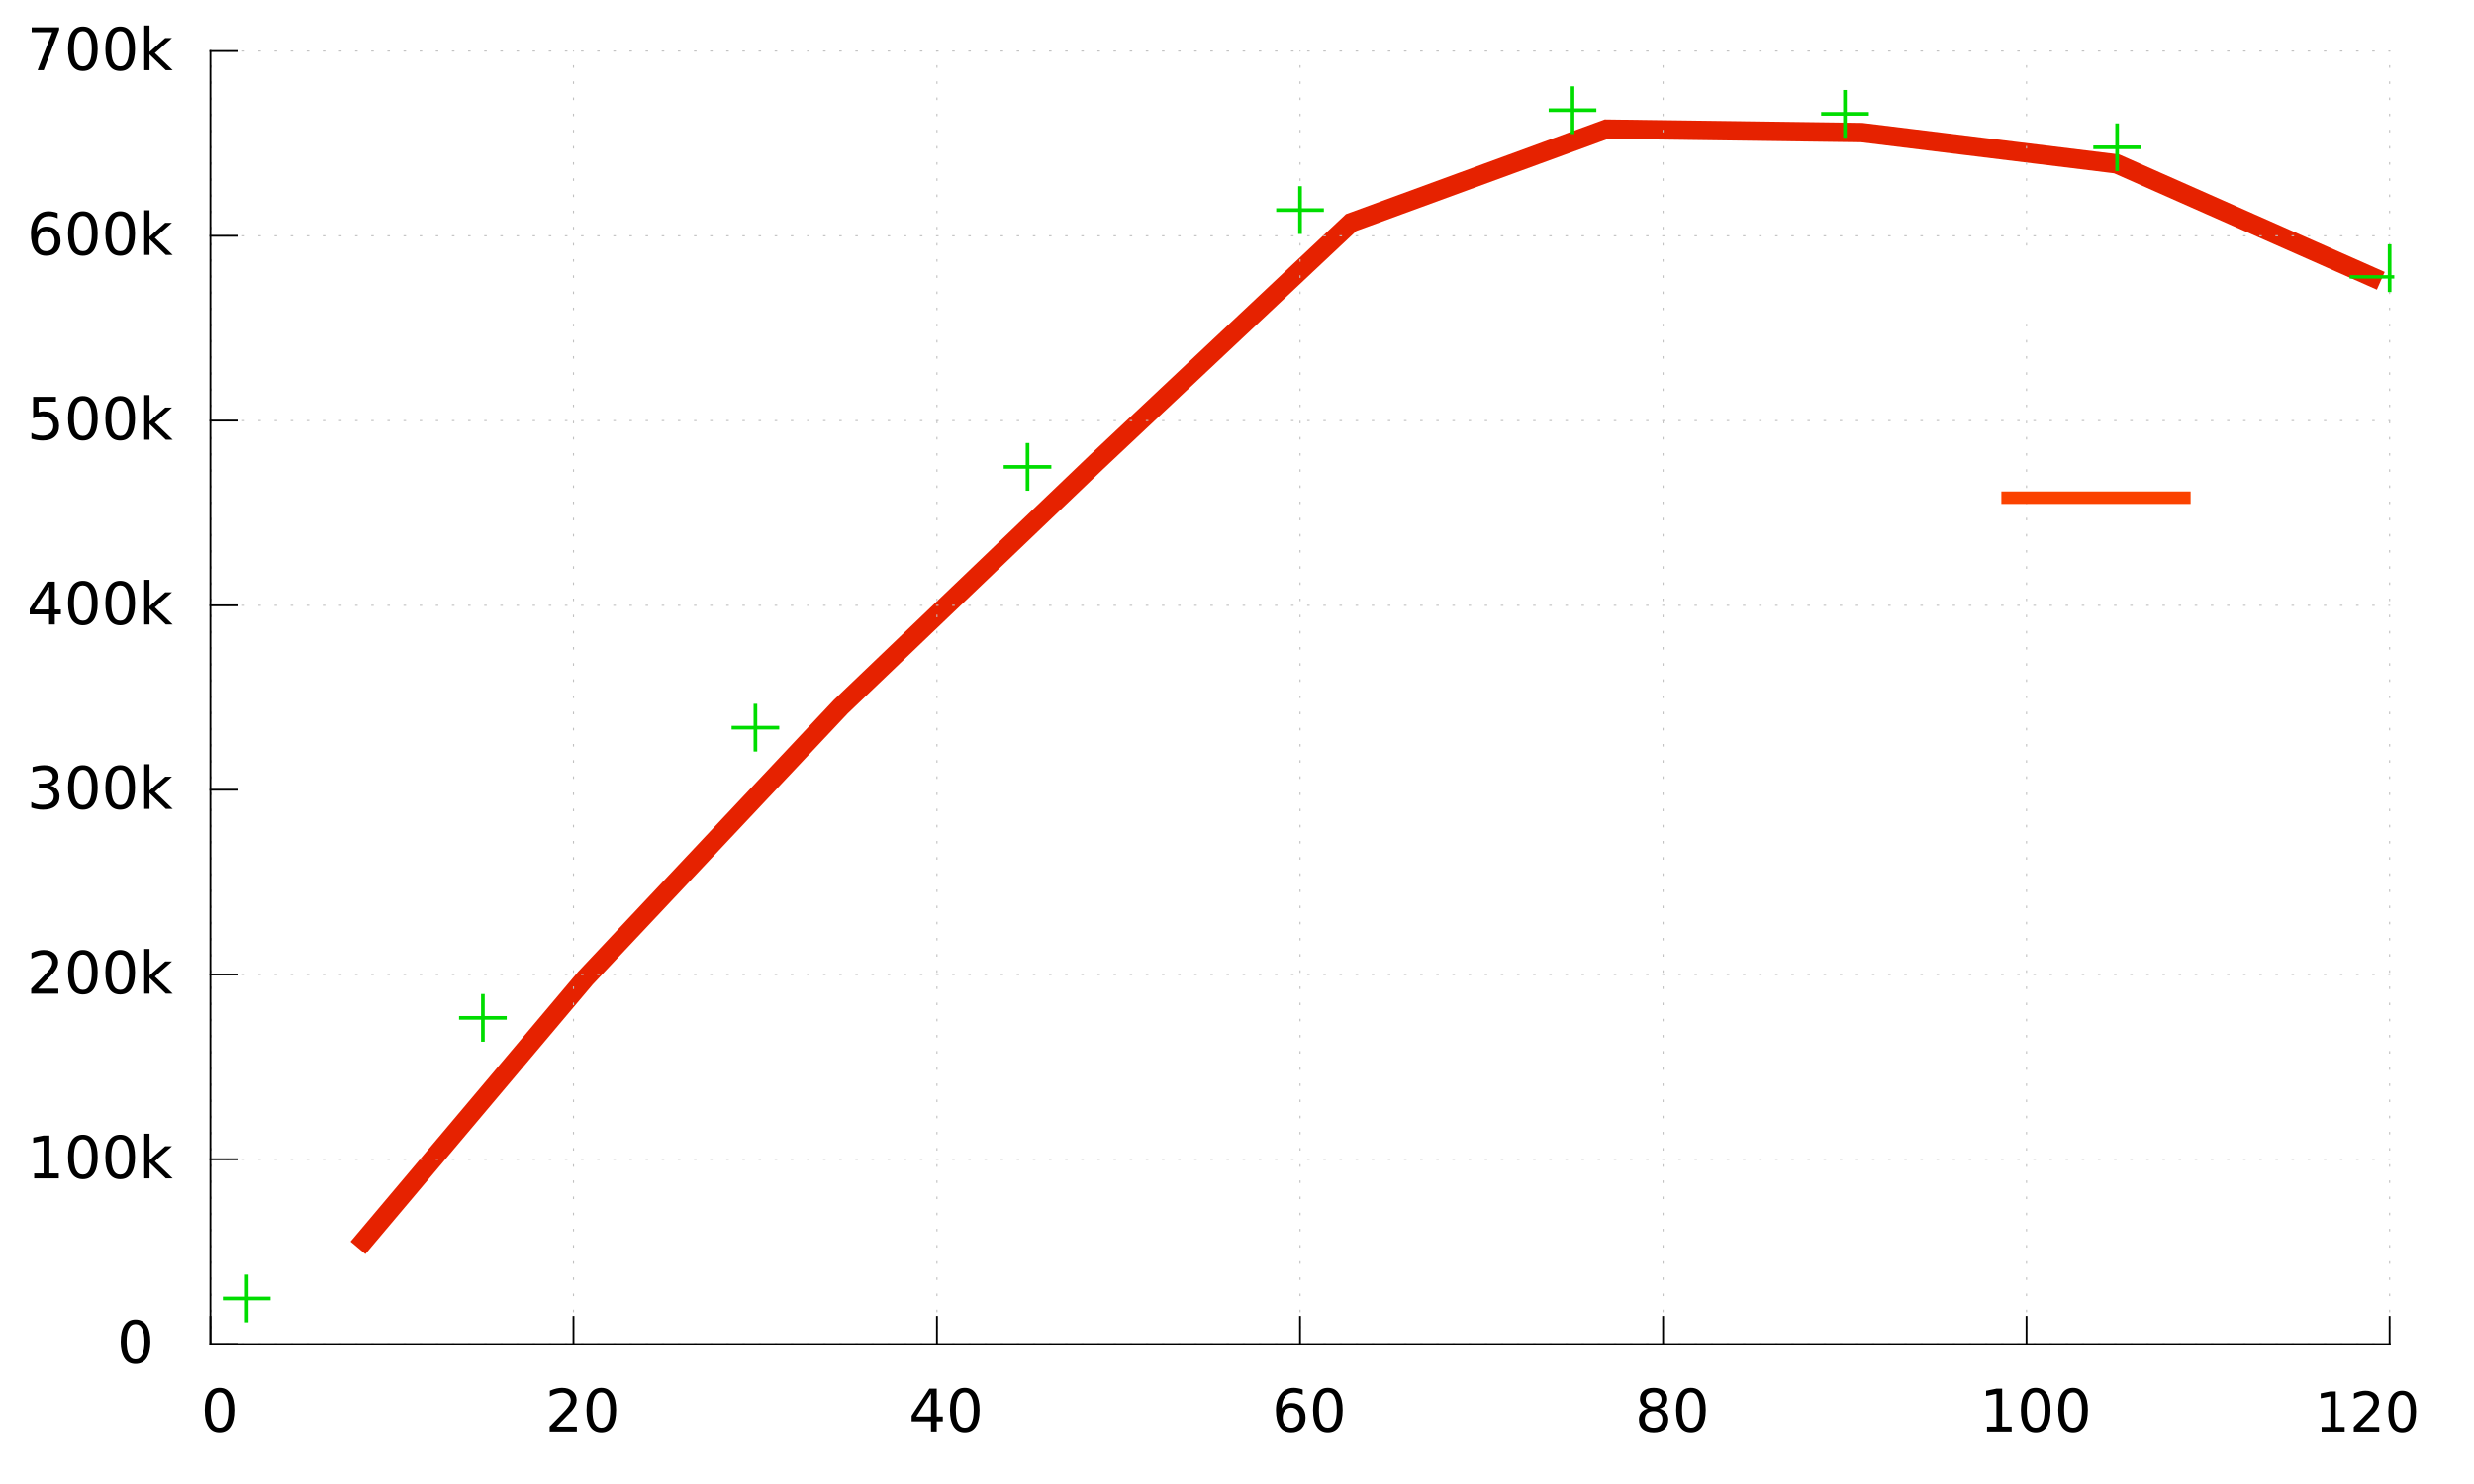
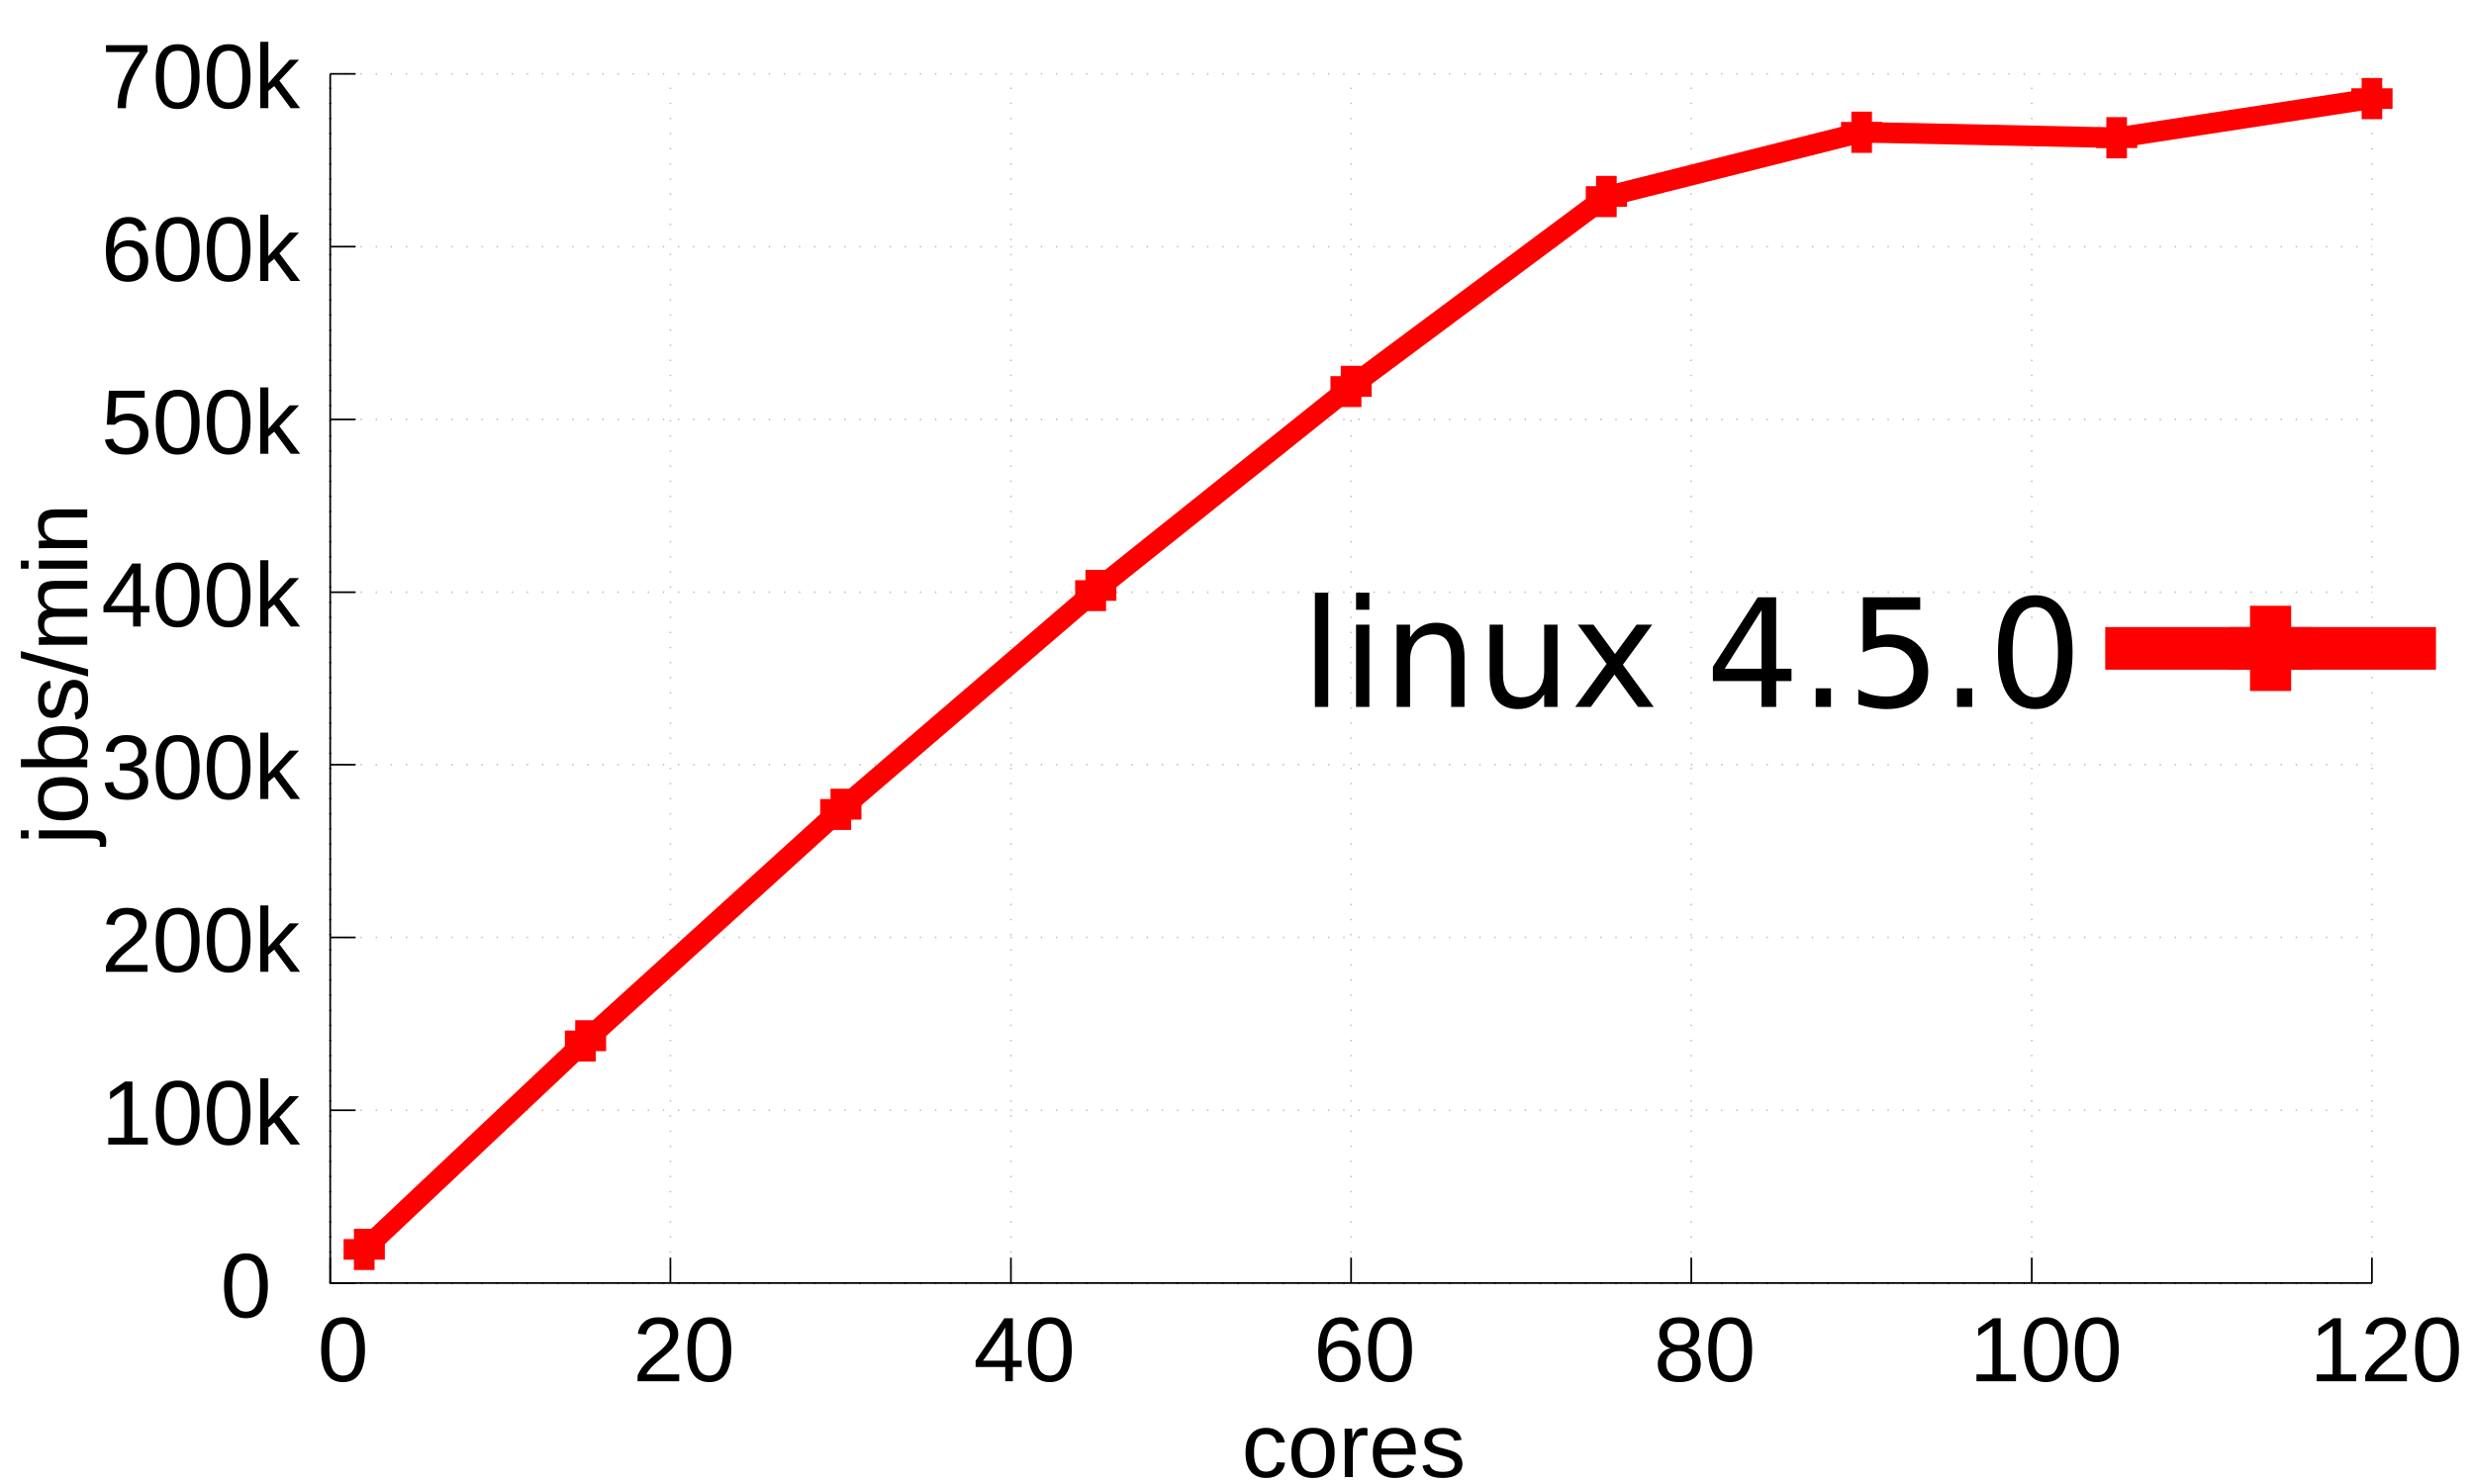
- <svg xmlns="http://www.w3.org/2000/svg" id="svg24617" version="1.1" xml:space="preserve" width="450" height="270" viewBox="0 0 450 270">
-   <defs id="defs24621">
-     <clipPath clipPathUnits="userSpaceOnUse" id="clipPath24633">
-       <path d="m 40,30 3500,0 0,2060 -3500,0 0,-2060 z" id="path24635" />
+ <svg xmlns="http://www.w3.org/2000/svg" viewBox="0 0 450 270" height="270" width="450" xml:space="preserve" version="1.1" id="svg2">
+   <defs id="defs6">
+     <clipPath id="clipPath18" clipPathUnits="userSpaceOnUse">
+       <path id="path20" d="m 30,0 3550,0 0,2100 L 30,2100 30,0 Z" />
    </clipPath>
  </defs>
-   <g id="g24625" transform="matrix(1.25,0,0,-1.25,0,270)">
-     <g id="g24627" transform="scale(0.1,0.1)">
-       <g id="g24629">
-         <g transform="matrix(10,0,0,10,-19.41547,-97.07737)" id="g24783">
-           <text id="text24785" style="font-variant:normal;font-weight:normal;font-size:8px;font-family:'DejaVu Sans';-inkscape-font-specification:DejaVuSans;writing-mode:lr-tb;fill:#000000;fill-opacity:1;fill-rule:nonzero;stroke:none" transform="matrix(1,0,0,-1,338.763,17.3477)">
-             <tspan id="tspan24787" y="0" x="0 5.088 10.176">120</tspan>
-           </text>
-         </g>
-         <path id="path24809" style="fill:none;stroke:#e62200;stroke-width:28.2;stroke-linecap:square;stroke-linejoin:miter;stroke-miterlimit:3.8;stroke-dasharray:none;stroke-opacity:1" d="m 530,354.488 321.988,381.992 371.532,395 257.568,246.48 113.402,108.52 371.53,349.54 371.48,135.97 371.48,-5 371.02,-45.51 371.48,-164.49" />
-         <path id="path24843" style="fill:none;stroke:#00dd00;stroke-width:5;stroke-linecap:square;stroke-linejoin:miter;stroke-miterlimit:3.8;stroke-dasharray:none;stroke-opacity:1" d="m 3421.48,1756.99 60,0" />
-         <g id="g25569" transform="matrix(1.067335,0,0,1.069284,-206.6853,-109.018)">
-           <path d="m 480.512,292.5 2970.968,0" style="fill:none;stroke:#c0c0c0;stroke-width:1.5;stroke-linecap:square;stroke-linejoin:miter;stroke-miterlimit:3.8;stroke-dasharray:2, 20;stroke-dashoffset:0;stroke-opacity:1" id="path24637" />
-           <path d="m 480.512,292.5 36.988,0" style="fill:none;stroke:#000000;stroke-width:2.5;stroke-linecap:square;stroke-linejoin:miter;stroke-miterlimit:3.8;stroke-dasharray:none;stroke-opacity:1" id="path24639" />
-           <g id="g24641" transform="scale(10,10)">
-             <text transform="matrix(1,0,0,-1,35.294,26.6484)" style="font-variant:normal;font-weight:normal;font-size:8px;font-family:'DejaVu Sans';-inkscape-font-specification:DejaVuSans;writing-mode:lr-tb;fill:#000000;fill-opacity:1;fill-rule:nonzero;stroke:none" id="text24643">
-               <tspan x="0 5.088" y="0" id="tspan24645">0 </tspan>
-             </text>
-           </g>
-           <path d="m 480.512,543.98 2970.968,0" style="fill:none;stroke:#c0c0c0;stroke-width:1.5;stroke-linecap:square;stroke-linejoin:miter;stroke-miterlimit:3.8;stroke-dasharray:2, 20;stroke-dashoffset:0;stroke-opacity:1" id="path24647" />
-           <path d="m 480.512,543.98 36.988,0" style="fill:none;stroke:#000000;stroke-width:2.5;stroke-linecap:square;stroke-linejoin:miter;stroke-miterlimit:3.8;stroke-dasharray:none;stroke-opacity:1" id="path24649" />
-           <g id="g24651" transform="scale(10,10)">
-             <text transform="matrix(1,0,0,-1,23.0245,51.8008)" style="font-variant:normal;font-weight:normal;font-size:8px;font-family:'DejaVu Sans';-inkscape-font-specification:DejaVuSans;writing-mode:lr-tb;fill:#000000;fill-opacity:1;fill-rule:nonzero;stroke:none" id="text24653">
-               <tspan x="0 5.088 10.176 15.264" y="0" id="tspan24655">100k</tspan>
-             </text>
-           </g>
-           <path d="m 480.512,795.512 2970.968,0" style="fill:none;stroke:#c0c0c0;stroke-width:1.5;stroke-linecap:square;stroke-linejoin:miter;stroke-miterlimit:3.8;stroke-dasharray:2, 20;stroke-dashoffset:0;stroke-opacity:1" id="path24657" />
-           <path d="m 480.512,795.512 36.988,0" style="fill:none;stroke:#000000;stroke-width:2.5;stroke-linecap:square;stroke-linejoin:miter;stroke-miterlimit:3.8;stroke-dasharray:none;stroke-opacity:1" id="path24659" />
-           <g id="g24661" transform="scale(10,10)">
-             <text transform="matrix(1,0,0,-1,23.0245,76.9492)" style="font-variant:normal;font-weight:normal;font-size:8px;font-family:'DejaVu Sans';-inkscape-font-specification:DejaVuSans;writing-mode:lr-tb;fill:#000000;fill-opacity:1;fill-rule:nonzero;stroke:none" id="text24663">
-               <tspan x="0 5.088 10.176 15.264" y="0" id="tspan24665">200k</tspan>
-             </text>
-           </g>
-           <path d="m 480.512,1046.99 36.988,0" style="fill:none;stroke:#000000;stroke-width:2.5;stroke-linecap:square;stroke-linejoin:miter;stroke-miterlimit:3.8;stroke-dasharray:none;stroke-opacity:1" id="path24669" />
-           <g id="g24671" transform="scale(10,10)">
-             <text transform="matrix(1,0,0,-1,23.0245,102.098)" style="font-variant:normal;font-weight:normal;font-size:8px;font-family:'DejaVu Sans';-inkscape-font-specification:DejaVuSans;writing-mode:lr-tb;fill:#000000;fill-opacity:1;fill-rule:nonzero;stroke:none" id="text24673">
-               <tspan x="0 5.088 10.176 15.264" y="0" id="tspan24675">300k</tspan>
-             </text>
-           </g>
-           <path d="m 480.512,1298.01 2970.968,0" style="fill:none;stroke:#c0c0c0;stroke-width:1.5;stroke-linecap:square;stroke-linejoin:miter;stroke-miterlimit:3.8;stroke-dasharray:2, 20;stroke-dashoffset:0;stroke-opacity:1" id="path24677" />
-           <path d="m 480.512,1298.01 36.988,0" style="fill:none;stroke:#000000;stroke-width:2.5;stroke-linecap:square;stroke-linejoin:miter;stroke-miterlimit:3.8;stroke-dasharray:none;stroke-opacity:1" id="path24679" />
-           <g id="g24681" transform="scale(10,10)">
-             <text transform="matrix(1,0,0,-1,23.0245,127.199)" style="font-variant:normal;font-weight:normal;font-size:8px;font-family:'DejaVu Sans';-inkscape-font-specification:DejaVuSans;writing-mode:lr-tb;fill:#000000;fill-opacity:1;fill-rule:nonzero;stroke:none" id="text24683">
-               <tspan x="0 5.088 10.176 15.264" y="0" id="tspan24685">400k</tspan>
-             </text>
-           </g>
-           <path d="m 480.512,1549.49 2970.968,0" style="fill:none;stroke:#c0c0c0;stroke-width:1.5;stroke-linecap:square;stroke-linejoin:miter;stroke-miterlimit:3.8;stroke-dasharray:2, 20;stroke-dashoffset:0;stroke-opacity:1" id="path24687" />
-           <path d="m 480.512,1549.49 36.988,0" style="fill:none;stroke:#000000;stroke-width:2.5;stroke-linecap:square;stroke-linejoin:miter;stroke-miterlimit:3.8;stroke-dasharray:none;stroke-opacity:1" id="path24689" />
-           <g id="g24691" transform="scale(10,10)">
-             <text transform="matrix(1,0,0,-1,23.0245,152.348)" style="font-variant:normal;font-weight:normal;font-size:8px;font-family:'DejaVu Sans';-inkscape-font-specification:DejaVuSans;writing-mode:lr-tb;fill:#000000;fill-opacity:1;fill-rule:nonzero;stroke:none" id="text24693">
-               <tspan x="0 5.088 10.176 15.264" y="0" id="tspan24695">500k</tspan>
-             </text>
-           </g>
-           <path d="m 480.512,1801.02 2970.968,0" style="fill:none;stroke:#c0c0c0;stroke-width:1.5;stroke-linecap:square;stroke-linejoin:miter;stroke-miterlimit:3.8;stroke-dasharray:2, 20;stroke-dashoffset:0;stroke-opacity:1" id="path24697" />
-           <path d="m 480.512,1801.02 36.988,0" style="fill:none;stroke:#000000;stroke-width:2.5;stroke-linecap:square;stroke-linejoin:miter;stroke-miterlimit:3.8;stroke-dasharray:none;stroke-opacity:1" id="path24699" />
-           <g id="g24701" transform="scale(10,10)">
-             <text transform="matrix(1,0,0,-1,23.0245,177.5)" style="font-variant:normal;font-weight:normal;font-size:8px;font-family:'DejaVu Sans';-inkscape-font-specification:DejaVuSans;writing-mode:lr-tb;fill:#000000;fill-opacity:1;fill-rule:nonzero;stroke:none" id="text24703">
-               <tspan x="0 5.088 10.176 15.264" y="0" id="tspan24705">600k</tspan>
-             </text>
-           </g>
-           <path d="m 480.512,2052.5 2970.968,0" style="fill:none;stroke:#c0c0c0;stroke-width:1.5;stroke-linecap:square;stroke-linejoin:miter;stroke-miterlimit:3.8;stroke-dasharray:2, 20;stroke-dashoffset:0;stroke-opacity:1" id="path24707" />
-           <path d="m 480.512,2052.5 36.988,0" style="fill:none;stroke:#000000;stroke-width:2.5;stroke-linecap:square;stroke-linejoin:miter;stroke-miterlimit:3.8;stroke-dasharray:none;stroke-opacity:1" id="path24709" />
-           <g id="g24711" transform="scale(10,10)">
-             <text transform="matrix(1,0,0,-1,23.0245,202.648)" style="font-variant:normal;font-weight:normal;font-size:8px;font-family:'DejaVu Sans';-inkscape-font-specification:DejaVuSans;writing-mode:lr-tb;fill:#000000;fill-opacity:1;fill-rule:nonzero;stroke:none" id="text24713">
-               <tspan x="0 5.088 10.176 15.264" y="0" id="tspan24715">700k</tspan>
-             </text>
-           </g>
-           <path d="m 480.512,292.5 0,1760" style="fill:none;stroke:#c0c0c0;stroke-width:1.5;stroke-linecap:square;stroke-linejoin:miter;stroke-miterlimit:3.8;stroke-dasharray:2, 20;stroke-dashoffset:0;stroke-opacity:1" id="path24717" />
-           <path d="m 480.512,292.5 0,36.988" style="fill:none;stroke:#000000;stroke-width:2.5;stroke-linecap:square;stroke-linejoin:miter;stroke-miterlimit:3.8;stroke-dasharray:none;stroke-opacity:1" id="path24719" />
-           <g id="g24721" transform="scale(10,10)">
-             <text transform="matrix(1,0,0,-1,46.751,17.3477)" style="font-variant:normal;font-weight:normal;font-size:8px;font-family:'DejaVu Sans';-inkscape-font-specification:DejaVuSans;writing-mode:lr-tb;fill:#000000;fill-opacity:1;fill-rule:nonzero;stroke:none" id="text24723">
-               <tspan x="0" y="0" id="tspan24725">0</tspan>
-             </text>
-           </g>
-           <path d="m 975.512,292.5 0,1760" style="fill:none;stroke:#c0c0c0;stroke-width:1.5;stroke-linecap:square;stroke-linejoin:miter;stroke-miterlimit:3.8;stroke-dasharray:2, 20;stroke-dashoffset:0;stroke-opacity:1" id="path24727" />
-           <path d="m 975.512,292.5 0,36.988" style="fill:none;stroke:#000000;stroke-width:2.5;stroke-linecap:square;stroke-linejoin:miter;stroke-miterlimit:3.8;stroke-dasharray:none;stroke-opacity:1" id="path24729" />
-           <g id="g24731" transform="scale(10,10)">
-             <text transform="matrix(1,0,0,-1,93.7081,17.3477)" style="font-variant:normal;font-weight:normal;font-size:8px;font-family:'DejaVu Sans';-inkscape-font-specification:DejaVuSans;writing-mode:lr-tb;fill:#000000;fill-opacity:1;fill-rule:nonzero;stroke:none" id="text24733">
-               <tspan x="0 5.088" y="0" id="tspan24735">20</tspan>
-             </text>
-           </g>
-           <path d="m 1471.02,292.5 0,1760" style="fill:none;stroke:#c0c0c0;stroke-width:1.5;stroke-linecap:square;stroke-linejoin:miter;stroke-miterlimit:3.8;stroke-dasharray:2, 20;stroke-dashoffset:0;stroke-opacity:1" id="path24737" />
-           <path d="m 1471.02,292.5 0,36.988" style="fill:none;stroke:#000000;stroke-width:2.5;stroke-linecap:square;stroke-linejoin:miter;stroke-miterlimit:3.8;stroke-dasharray:none;stroke-opacity:1" id="path24739" />
-           <g id="g24741" transform="scale(10,10)">
-             <text transform="matrix(1,0,0,-1,143.259,17.3477)" style="font-variant:normal;font-weight:normal;font-size:8px;font-family:'DejaVu Sans';-inkscape-font-specification:DejaVuSans;writing-mode:lr-tb;fill:#000000;fill-opacity:1;fill-rule:nonzero;stroke:none" id="text24743">
-               <tspan x="0 5.088" y="0" id="tspan24745">40</tspan>
-             </text>
-           </g>
-           <path d="m 1966.02,292.5 0,1760" style="fill:none;stroke:#c0c0c0;stroke-width:1.5;stroke-linecap:square;stroke-linejoin:miter;stroke-miterlimit:3.8;stroke-dasharray:2, 20;stroke-dashoffset:0;stroke-opacity:1" id="path24747" />
-           <path d="m 1966.02,292.5 0,36.988" style="fill:none;stroke:#000000;stroke-width:2.5;stroke-linecap:square;stroke-linejoin:miter;stroke-miterlimit:3.8;stroke-dasharray:none;stroke-opacity:1" id="path24749" />
-           <g id="g24751" transform="scale(10,10)">
-             <text transform="matrix(1,0,0,-1,192.759,17.3477)" style="font-variant:normal;font-weight:normal;font-size:8px;font-family:'DejaVu Sans';-inkscape-font-specification:DejaVuSans;writing-mode:lr-tb;fill:#000000;fill-opacity:1;fill-rule:nonzero;stroke:none" id="text24753">
-               <tspan x="0 5.088" y="0" id="tspan24755">60</tspan>
-             </text>
-           </g>
-           <path d="m 2461.02,292.5 0,1760" style="fill:none;stroke:#c0c0c0;stroke-width:1.5;stroke-linecap:square;stroke-linejoin:miter;stroke-miterlimit:3.8;stroke-dasharray:2, 20;stroke-dashoffset:0;stroke-opacity:1" id="path24757" />
-           <path d="m 2461.02,292.5 0,36.988" style="fill:none;stroke:#000000;stroke-width:2.5;stroke-linecap:square;stroke-linejoin:miter;stroke-miterlimit:3.8;stroke-dasharray:none;stroke-opacity:1" id="path24759" />
-           <g id="g24761" transform="scale(10,10)">
-             <text transform="matrix(1,0,0,-1,242.259,17.3477)" style="font-variant:normal;font-weight:normal;font-size:8px;font-family:'DejaVu Sans';-inkscape-font-specification:DejaVuSans;writing-mode:lr-tb;fill:#000000;fill-opacity:1;fill-rule:nonzero;stroke:none" id="text24763">
-               <tspan x="0 5.088" y="0" id="tspan24765">80</tspan>
-             </text>
-           </g>
-           <path d="m 2956.48,292.5 0,1403.01" style="fill:none;stroke:#c0c0c0;stroke-width:1.5;stroke-linecap:square;stroke-linejoin:miter;stroke-miterlimit:3.8;stroke-dasharray:2, 20;stroke-dashoffset:0;stroke-opacity:1" id="path24767" />
-           <path d="m 2956.48,1788.52 0,263.98" style="fill:none;stroke:#c0c0c0;stroke-width:1.5;stroke-linecap:square;stroke-linejoin:miter;stroke-miterlimit:3.8;stroke-dasharray:2, 20;stroke-dashoffset:0;stroke-opacity:1" id="path24769" />
-           <path d="m 2956.48,292.5 0,36.988" style="fill:none;stroke:#000000;stroke-width:2.5;stroke-linecap:square;stroke-linejoin:miter;stroke-miterlimit:3.8;stroke-dasharray:none;stroke-opacity:1" id="path24771" />
-           <g id="g24773" transform="scale(10,10)">
-             <text transform="matrix(1,0,0,-1,289.263,17.3477)" style="font-variant:normal;font-weight:normal;font-size:8px;font-family:'DejaVu Sans';-inkscape-font-specification:DejaVuSans;writing-mode:lr-tb;fill:#000000;fill-opacity:1;fill-rule:nonzero;stroke:none" id="text24775">
-               <tspan x="0 5.088 10.176" y="0" id="tspan24777">100</tspan>
-             </text>
-           </g>
-           <path d="m 3451.48,292.5 0,1760" style="fill:none;stroke:#c0c0c0;stroke-width:1.5;stroke-linecap:square;stroke-linejoin:miter;stroke-miterlimit:3.8;stroke-dasharray:2, 20;stroke-dashoffset:0;stroke-opacity:1" id="path24779" />
-           <path d="m 3451.48,292.5 0,36.988" style="fill:none;stroke:#000000;stroke-width:2.5;stroke-linecap:square;stroke-linejoin:miter;stroke-miterlimit:3.8;stroke-dasharray:none;stroke-opacity:1" id="path24781" />
-           <path d="m 480.512,292.5 2970.968,0" style="fill:none;stroke:#000000;stroke-width:1.5;stroke-linecap:square;stroke-linejoin:miter;stroke-miterlimit:3.8;stroke-dasharray:2, 20;stroke-dashoffset:0;stroke-opacity:1" id="path24789" />
-           <path d="m 480.512,292.5 0,1760" style="fill:none;stroke:#000000;stroke-width:1.5;stroke-linecap:square;stroke-linejoin:miter;stroke-miterlimit:3.8;stroke-dasharray:2, 20;stroke-dashoffset:0;stroke-opacity:1" id="path24791" />
-           <path d="m 480.512,2052.5 0,-1760 2970.968,0" style="fill:none;stroke:#000000;stroke-width:2.5;stroke-linecap:square;stroke-linejoin:miter;stroke-miterlimit:3.8;stroke-dasharray:none;stroke-opacity:1" id="path24793" />
-           <path d="m 2930.676,1444.532 241.02,0" style="fill:#e62200;fill-opacity:1;stroke:#fb4200;stroke-width:17;stroke-linecap:square;stroke-linejoin:miter;stroke-miterlimit:3.8;stroke-dasharray:none;stroke-opacity:1" id="path24807" />
-           <path d="m 500,354.488 60,0" style="fill:none;stroke:#00dd00;stroke-width:5;stroke-linecap:square;stroke-linejoin:miter;stroke-miterlimit:3.8;stroke-dasharray:none;stroke-opacity:1" id="path24811" />
-           <path d="m 530,384.488 0,-60" style="fill:none;stroke:#00dd00;stroke-width:5;stroke-linecap:square;stroke-linejoin:miter;stroke-miterlimit:3.8;stroke-dasharray:none;stroke-opacity:1" id="path24813" />
-           <path d="m 821.988,736.48 60,0" style="fill:none;stroke:#00dd00;stroke-width:5;stroke-linecap:square;stroke-linejoin:miter;stroke-miterlimit:3.8;stroke-dasharray:none;stroke-opacity:1" id="path24815" />
-           <path d="m 851.988,766.48 0,-60" style="fill:none;stroke:#00dd00;stroke-width:5;stroke-linecap:square;stroke-linejoin:miter;stroke-miterlimit:3.8;stroke-dasharray:none;stroke-opacity:1" id="path24817" />
-           <path d="m 1193.52,1131.48 60,0" style="fill:none;stroke:#00dd00;stroke-width:5;stroke-linecap:square;stroke-linejoin:miter;stroke-miterlimit:3.8;stroke-dasharray:none;stroke-opacity:1" id="path24819" />
-           <path d="m 1223.52,1161.48 0,-60" style="fill:none;stroke:#00dd00;stroke-width:5;stroke-linecap:square;stroke-linejoin:miter;stroke-miterlimit:3.8;stroke-dasharray:none;stroke-opacity:1" id="path24821" />
-           <path d="m 1564.49,1486.48 60,0" style="fill:none;stroke:#00dd00;stroke-width:5;stroke-linecap:square;stroke-linejoin:miter;stroke-miterlimit:3.8;stroke-dasharray:none;stroke-opacity:1" id="path24823" />
-           <path d="m 1594.49,1516.48 0,-60" style="fill:none;stroke:#00dd00;stroke-width:5;stroke-linecap:square;stroke-linejoin:miter;stroke-miterlimit:3.8;stroke-dasharray:none;stroke-opacity:1" id="path24825" />
-           <path d="m 1936.02,1836.02 60,0" style="fill:none;stroke:#00dd00;stroke-width:5;stroke-linecap:square;stroke-linejoin:miter;stroke-miterlimit:3.8;stroke-dasharray:none;stroke-opacity:1" id="path24827" />
-           <path d="m 1966.02,1866.02 0,-60" style="fill:none;stroke:#00dd00;stroke-width:5;stroke-linecap:square;stroke-linejoin:miter;stroke-miterlimit:3.8;stroke-dasharray:none;stroke-opacity:1" id="path24829" />
-           <path d="m 2307.5,1971.99 60,0" style="fill:none;stroke:#00dd00;stroke-width:5;stroke-linecap:square;stroke-linejoin:miter;stroke-miterlimit:3.8;stroke-dasharray:none;stroke-opacity:1" id="path24831" />
-           <path d="m 2337.5,2001.99 0,-60" style="fill:none;stroke:#00dd00;stroke-width:5;stroke-linecap:square;stroke-linejoin:miter;stroke-miterlimit:3.8;stroke-dasharray:none;stroke-opacity:1" id="path24833" />
-           <path d="m 2678.98,1966.99 60,0" style="fill:none;stroke:#00dd00;stroke-width:5;stroke-linecap:square;stroke-linejoin:miter;stroke-miterlimit:3.8;stroke-dasharray:none;stroke-opacity:1" id="path24835" />
-           <path d="m 2708.98,1996.99 0,-60" style="fill:none;stroke:#00dd00;stroke-width:5;stroke-linecap:square;stroke-linejoin:miter;stroke-miterlimit:3.8;stroke-dasharray:none;stroke-opacity:1" id="path24837" />
-           <path d="m 3050,1921.48 60,0" style="fill:none;stroke:#00dd00;stroke-width:5;stroke-linecap:square;stroke-linejoin:miter;stroke-miterlimit:3.8;stroke-dasharray:none;stroke-opacity:1" id="path24839" />
-           <path d="m 3080,1951.48 0,-60" style="fill:none;stroke:#00dd00;stroke-width:5;stroke-linecap:square;stroke-linejoin:miter;stroke-miterlimit:3.8;stroke-dasharray:none;stroke-opacity:1" id="path24841" />
-           <path d="m 3451.48,1786.99 0,-60" style="fill:none;stroke:#00dd00;stroke-width:5;stroke-linecap:square;stroke-linejoin:miter;stroke-miterlimit:3.8;stroke-dasharray:none;stroke-opacity:1" id="path24845" />
-         </g>
-       </g>
+   <g transform="matrix(1.25,0,0,-1.25,0,270)" id="g10">
+     <path d="m 48.051,29.25 297.097,0" style="fill:none;stroke:#c0c0c0;stroke-width:0.25;stroke-linecap:butt;stroke-linejoin:miter;stroke-miterlimit:3.8;stroke-dasharray:0.2, 2;stroke-dashoffset:0;stroke-opacity:1" id="path22" />
+     <path d="m 48.051,29.25 3.699,0" style="fill:none;stroke:#000000;stroke-width:0.25;stroke-linecap:butt;stroke-linejoin:miter;stroke-miterlimit:3.8;stroke-dasharray:none;stroke-opacity:1" id="path24" />
+     <g id="g26">
+       <text transform="matrix(1,0,0,-1,32.08588,24.2543)" style="font-variant:normal;font-weight:normal;font-size:13.333px;font-family:'Liberation Sans';-inkscape-font-specification:LiberationSans;writing-mode:lr-tb;fill:#000000;fill-opacity:1;fill-rule:nonzero;stroke:none" id="text28">
+         <tspan x="0 7.226" y="0" id="tspan30">0 </tspan>
+       </text>
+     </g>
+     <path d="m 48.051,54.398 297.097,0" style="fill:none;stroke:#c0c0c0;stroke-width:0.25;stroke-linecap:butt;stroke-linejoin:miter;stroke-miterlimit:3.8;stroke-dasharray:0.2, 2;stroke-dashoffset:0;stroke-opacity:1" id="path32" />
+     <path d="m 48.051,54.398 3.699,0" style="fill:none;stroke:#000000;stroke-width:0.25;stroke-linecap:butt;stroke-linejoin:miter;stroke-miterlimit:3.8;stroke-dasharray:none;stroke-opacity:1" id="path34" />
+     <g id="g36">
+       <text transform="matrix(1,0,0,-1,14.73818,49.4066)" style="font-variant:normal;font-weight:normal;font-size:13.333px;font-family:'Liberation Sans';-inkscape-font-specification:LiberationSans;writing-mode:lr-tb;fill:#000000;fill-opacity:1;fill-rule:nonzero;stroke:none" id="text38">
+         <tspan x="0 7.226 14.453 21.679" y="0" id="tspan40">100k</tspan>
+       </text>
+     </g>
+     <path d="m 48.051,79.551 297.097,0" style="fill:none;stroke:#c0c0c0;stroke-width:0.25;stroke-linecap:butt;stroke-linejoin:miter;stroke-miterlimit:3.8;stroke-dasharray:0.2, 2;stroke-dashoffset:0;stroke-opacity:1" id="path42" />
+     <path d="m 48.051,79.551 3.699,0" style="fill:none;stroke:#000000;stroke-width:0.25;stroke-linecap:butt;stroke-linejoin:miter;stroke-miterlimit:3.8;stroke-dasharray:none;stroke-opacity:1" id="path44" />
+     <g id="g46">
+       <text transform="matrix(1,0,0,-1,14.73818,74.5551)" style="font-variant:normal;font-weight:normal;font-size:13.333px;font-family:'Liberation Sans';-inkscape-font-specification:LiberationSans;writing-mode:lr-tb;fill:#000000;fill-opacity:1;fill-rule:nonzero;stroke:none" id="text48">
+         <tspan x="0 7.226 14.453 21.679" y="0" id="tspan50">200k</tspan>
+       </text>
+     </g>
+     <path d="m 48.051,104.699 297.097,0" style="fill:none;stroke:#c0c0c0;stroke-width:0.25;stroke-linecap:butt;stroke-linejoin:miter;stroke-miterlimit:3.8;stroke-dasharray:0.2, 2;stroke-dashoffset:0;stroke-opacity:1" id="path52" />
+     <path d="m 48.051,104.699 3.699,0" style="fill:none;stroke:#000000;stroke-width:0.25;stroke-linecap:butt;stroke-linejoin:miter;stroke-miterlimit:3.8;stroke-dasharray:none;stroke-opacity:1" id="path54" />
+     <g id="g56">
+       <text transform="matrix(1,0,0,-1,14.73818,99.7035)" style="font-variant:normal;font-weight:normal;font-size:13.333px;font-family:'Liberation Sans';-inkscape-font-specification:LiberationSans;writing-mode:lr-tb;fill:#000000;fill-opacity:1;fill-rule:nonzero;stroke:none" id="text58">
+         <tspan x="0 7.226 14.453 21.679" y="0" id="tspan60">300k</tspan>
+       </text>
+     </g>
+     <path d="m 48.051,129.801 297.097,0" style="fill:none;stroke:#c0c0c0;stroke-width:0.25;stroke-linecap:butt;stroke-linejoin:miter;stroke-miterlimit:3.8;stroke-dasharray:0.2, 2;stroke-dashoffset:0;stroke-opacity:1" id="path62" />
+     <path d="m 48.051,129.801 3.699,0" style="fill:none;stroke:#000000;stroke-width:0.25;stroke-linecap:butt;stroke-linejoin:miter;stroke-miterlimit:3.8;stroke-dasharray:none;stroke-opacity:1" id="path64" />
+     <g id="g66">
+       <text transform="matrix(1,0,0,-1,14.73818,124.805)" style="font-variant:normal;font-weight:normal;font-size:13.333px;font-family:'Liberation Sans';-inkscape-font-specification:LiberationSans;writing-mode:lr-tb;fill:#000000;fill-opacity:1;fill-rule:nonzero;stroke:none" id="text68">
+         <tspan x="0 7.226 14.453 21.679" y="0" id="tspan70">400k</tspan>
+       </text>
+     </g>
+     <path d="m 48.051,154.949 297.097,0" style="fill:none;stroke:#c0c0c0;stroke-width:0.25;stroke-linecap:butt;stroke-linejoin:miter;stroke-miterlimit:3.8;stroke-dasharray:0.2, 2;stroke-dashoffset:0;stroke-opacity:1" id="path72" />
+     <path d="m 48.051,154.949 3.699,0" style="fill:none;stroke:#000000;stroke-width:0.25;stroke-linecap:butt;stroke-linejoin:miter;stroke-miterlimit:3.8;stroke-dasharray:none;stroke-opacity:1" id="path74" />
+     <g id="g76">
+       <text transform="matrix(1,0,0,-1,14.73818,149.954)" style="font-variant:normal;font-weight:normal;font-size:13.333px;font-family:'Liberation Sans';-inkscape-font-specification:LiberationSans;writing-mode:lr-tb;fill:#000000;fill-opacity:1;fill-rule:nonzero;stroke:none" id="text78">
+         <tspan x="0 7.226 14.453 21.679" y="0" id="tspan80">500k</tspan>
+       </text>
+     </g>
+     <path d="m 48.051,180.102 297.097,0" style="fill:none;stroke:#c0c0c0;stroke-width:0.25;stroke-linecap:butt;stroke-linejoin:miter;stroke-miterlimit:3.8;stroke-dasharray:0.2, 2;stroke-dashoffset:0;stroke-opacity:1" id="path82" />
+     <path d="m 48.051,180.102 3.699,0" style="fill:none;stroke:#000000;stroke-width:0.25;stroke-linecap:butt;stroke-linejoin:miter;stroke-miterlimit:3.8;stroke-dasharray:none;stroke-opacity:1" id="path84" />
+     <g id="g86">
+       <text transform="matrix(1,0,0,-1,14.73818,175.106)" style="font-variant:normal;font-weight:normal;font-size:13.333px;font-family:'Liberation Sans';-inkscape-font-specification:LiberationSans;writing-mode:lr-tb;fill:#000000;fill-opacity:1;fill-rule:nonzero;stroke:none" id="text88">
+         <tspan x="0 7.226 14.453 21.679" y="0" id="tspan90">600k</tspan>
+       </text>
+     </g>
+     <path d="m 48.051,205.25 297.097,0" style="fill:none;stroke:#c0c0c0;stroke-width:0.25;stroke-linecap:butt;stroke-linejoin:miter;stroke-miterlimit:3.8;stroke-dasharray:0.2, 2;stroke-dashoffset:0;stroke-opacity:1" id="path92" />
+     <path d="m 48.051,205.25 3.699,0" style="fill:none;stroke:#000000;stroke-width:0.25;stroke-linecap:butt;stroke-linejoin:miter;stroke-miterlimit:3.8;stroke-dasharray:none;stroke-opacity:1" id="path94" />
+     <g id="g96">
+       <text transform="matrix(1,0,0,-1,14.73818,200.254)" style="font-variant:normal;font-weight:normal;font-size:13.333px;font-family:'Liberation Sans';-inkscape-font-specification:LiberationSans;writing-mode:lr-tb;fill:#000000;fill-opacity:1;fill-rule:nonzero;stroke:none" id="text98">
+         <tspan x="0 7.226 14.453 21.679" y="0" id="tspan100">700k</tspan>
+       </text>
+     </g>
+     <path d="m 48.051,29.25 0,176" style="fill:none;stroke:#c0c0c0;stroke-width:0.25;stroke-linecap:butt;stroke-linejoin:miter;stroke-miterlimit:3.8;stroke-dasharray:0.2, 2;stroke-dashoffset:0;stroke-opacity:1" id="path102" />
+     <path d="m 48.051,29.25 0,3.699" style="fill:none;stroke:#000000;stroke-width:0.25;stroke-linecap:butt;stroke-linejoin:miter;stroke-miterlimit:3.8;stroke-dasharray:none;stroke-opacity:1" id="path104" />
+     <g id="g106">
+       <text transform="matrix(1,0,0,-1,46.21867,14.9535)" style="font-variant:normal;font-weight:normal;font-size:13.333px;font-family:'Liberation Sans';-inkscape-font-specification:LiberationSans;writing-mode:lr-tb;fill:#000000;fill-opacity:1;fill-rule:nonzero;stroke:none" id="text108">
+         <tspan x="0" y="0" id="tspan110">0</tspan>
+       </text>
+     </g>
+     <path d="m 97.551,29.25 0,176" style="fill:none;stroke:#c0c0c0;stroke-width:0.25;stroke-linecap:butt;stroke-linejoin:miter;stroke-miterlimit:3.8;stroke-dasharray:0.2, 2;stroke-dashoffset:0;stroke-opacity:1" id="path112" />
+     <path d="m 97.551,29.25 0,3.699" style="fill:none;stroke:#000000;stroke-width:0.25;stroke-linecap:butt;stroke-linejoin:miter;stroke-miterlimit:3.8;stroke-dasharray:none;stroke-opacity:1" id="path114" />
+     <g id="g116">
+       <text transform="matrix(1,0,0,-1,92.10147,14.9535)" style="font-variant:normal;font-weight:normal;font-size:13.333px;font-family:'Liberation Sans';-inkscape-font-specification:LiberationSans;writing-mode:lr-tb;fill:#000000;fill-opacity:1;fill-rule:nonzero;stroke:none" id="text118">
+         <tspan x="0 7.226" y="0" id="tspan120">20</tspan>
+       </text>
+     </g>
+     <path d="m 147.102,29.25 0,176" style="fill:none;stroke:#c0c0c0;stroke-width:0.25;stroke-linecap:butt;stroke-linejoin:miter;stroke-miterlimit:3.8;stroke-dasharray:0.2, 2;stroke-dashoffset:0;stroke-opacity:1" id="path122" />
+     <path d="m 147.102,29.25 0,3.699" style="fill:none;stroke:#000000;stroke-width:0.25;stroke-linecap:butt;stroke-linejoin:miter;stroke-miterlimit:3.8;stroke-dasharray:none;stroke-opacity:1" id="path124" />
+     <g id="g126">
+       <text transform="matrix(1,0,0,-1,141.6522,14.9535)" style="font-variant:normal;font-weight:normal;font-size:13.333px;font-family:'Liberation Sans';-inkscape-font-specification:LiberationSans;writing-mode:lr-tb;fill:#000000;fill-opacity:1;fill-rule:nonzero;stroke:none" id="text128">
+         <tspan x="0 7.226" y="0" id="tspan130">40</tspan>
+       </text>
+     </g>
+     <path d="m 196.602,29.25 0,176" style="fill:none;stroke:#c0c0c0;stroke-width:0.25;stroke-linecap:butt;stroke-linejoin:miter;stroke-miterlimit:3.8;stroke-dasharray:0.2, 2;stroke-dashoffset:0;stroke-opacity:1" id="path132" />
+     <path d="m 196.602,29.25 0,3.699" style="fill:none;stroke:#000000;stroke-width:0.25;stroke-linecap:butt;stroke-linejoin:miter;stroke-miterlimit:3.8;stroke-dasharray:none;stroke-opacity:1" id="path134" />
+     <g id="g136">
+       <text transform="matrix(1,0,0,-1,191.1522,14.9535)" style="font-variant:normal;font-weight:normal;font-size:13.333px;font-family:'Liberation Sans';-inkscape-font-specification:LiberationSans;writing-mode:lr-tb;fill:#000000;fill-opacity:1;fill-rule:nonzero;stroke:none" id="text138">
+         <tspan x="0 7.226" y="0" id="tspan140">60</tspan>
+       </text>
+     </g>
+     <path d="m 246.102,29.25 0,176" style="fill:none;stroke:#c0c0c0;stroke-width:0.25;stroke-linecap:butt;stroke-linejoin:miter;stroke-miterlimit:3.8;stroke-dasharray:0.2, 2;stroke-dashoffset:0;stroke-opacity:1" id="path142" />
+     <path d="m 246.102,29.25 0,3.699" style="fill:none;stroke:#000000;stroke-width:0.25;stroke-linecap:butt;stroke-linejoin:miter;stroke-miterlimit:3.8;stroke-dasharray:none;stroke-opacity:1" id="path144" />
+     <g id="g146">
+       <text transform="matrix(1,0,0,-1,240.6522,14.9535)" style="font-variant:normal;font-weight:normal;font-size:13.333px;font-family:'Liberation Sans';-inkscape-font-specification:LiberationSans;writing-mode:lr-tb;fill:#000000;fill-opacity:1;fill-rule:nonzero;stroke:none" id="text148">
+         <tspan x="0 7.226" y="0" id="tspan150">80</tspan>
+       </text>
+     </g>
+     <path d="m 295.648,29.25 0,87.5" style="fill:none;stroke:#c0c0c0;stroke-width:0.25;stroke-linecap:butt;stroke-linejoin:miter;stroke-miterlimit:3.8;stroke-dasharray:0.2, 2;stroke-dashoffset:0;stroke-opacity:1" id="path152" />
+     <path d="m 295.648,126.051 0,79.199" style="fill:none;stroke:#c0c0c0;stroke-width:0.25;stroke-linecap:butt;stroke-linejoin:miter;stroke-miterlimit:3.8;stroke-dasharray:0.2, 2;stroke-dashoffset:0;stroke-opacity:1" id="path154" />
+     <path d="m 295.648,29.25 0,3.699" style="fill:none;stroke:#000000;stroke-width:0.25;stroke-linecap:butt;stroke-linejoin:miter;stroke-miterlimit:3.8;stroke-dasharray:none;stroke-opacity:1" id="path156" />
+     <g id="g158">
+       <text transform="matrix(1,0,0,-1,286.5862,14.9535)" style="font-variant:normal;font-weight:normal;font-size:13.333px;font-family:'Liberation Sans';-inkscape-font-specification:LiberationSans;writing-mode:lr-tb;fill:#000000;fill-opacity:1;fill-rule:nonzero;stroke:none" id="text160">
+         <tspan x="0 7.226 14.453" y="0" id="tspan162">100</tspan>
+       </text>
+     </g>
+     <path d="m 345.148,29.25 0,176" style="fill:none;stroke:#c0c0c0;stroke-width:0.25;stroke-linecap:butt;stroke-linejoin:miter;stroke-miterlimit:3.8;stroke-dasharray:0.2, 2;stroke-dashoffset:0;stroke-opacity:1" id="path164" />
+     <path d="m 345.148,29.25 0,3.699" style="fill:none;stroke:#000000;stroke-width:0.25;stroke-linecap:butt;stroke-linejoin:miter;stroke-miterlimit:3.8;stroke-dasharray:none;stroke-opacity:1" id="path166" />
+     <g id="g168">
+       <text transform="matrix(1,0,0,-1,336.0862,14.9535)" style="font-variant:normal;font-weight:normal;font-size:13.333px;font-family:'Liberation Sans';-inkscape-font-specification:LiberationSans;writing-mode:lr-tb;fill:#000000;fill-opacity:1;fill-rule:nonzero;stroke:none" id="text170">
+         <tspan x="0 7.226 14.453" y="0" id="tspan172">120</tspan>
+       </text>
+     </g>
+     <path d="m 48.051,29.25 297.097,0" style="fill:none;stroke:#000000;stroke-width:0.25;stroke-linecap:butt;stroke-linejoin:miter;stroke-miterlimit:3.8;stroke-dasharray:0.2, 2;stroke-dashoffset:0;stroke-opacity:1" id="path174" />
+     <path d="m 48.051,29.25 0,176" style="fill:none;stroke:#000000;stroke-width:0.25;stroke-linecap:butt;stroke-linejoin:miter;stroke-miterlimit:3.8;stroke-dasharray:0.2, 2;stroke-dashoffset:0;stroke-opacity:1" id="path176" />
+     <path d="m 48.051,205.25 0,-176 297.097,0" style="fill:none;stroke:#000000;stroke-width:0.25;stroke-linecap:butt;stroke-linejoin:miter;stroke-miterlimit:3.8;stroke-dasharray:none;stroke-opacity:1" id="path178" />
+     <text y="12.695" x="93.07" id="text182" style="font-variant:normal;font-weight:normal;font-size:13.333px;font-family:'Liberation Sans';-inkscape-font-specification:LiberationSans;writing-mode:lr-tb;fill:#000000;fill-opacity:1;fill-rule:nonzero;stroke:none" transform="matrix(0,1,1,0,0,0)">
+       <tspan id="tspan184" y="12.695" x="93.07 95.95 103.19 110.416 116.91 120.523 131.349 134.242">jobs/min</tspan>
+     </text>
+     <text y="-1.004" x="180.68" id="text186" style="font-variant:normal;font-weight:normal;font-size:13.333px;font-family:'Liberation Sans';-inkscape-font-specification:LiberationSans;writing-mode:lr-tb;fill:#000000;fill-opacity:1;fill-rule:nonzero;stroke:none" transform="scale(1,-1)">
+       <tspan id="tspan188" y="-1.004" x="180.68 187.187 194.413 198.733 205.959">cores</tspan>
+     </text>
+     <text y="-112.201" x="190.827" id="text190" style="font-variant:normal;font-weight:normal;font-size:21.721px;font-family:'DejaVu Sans';-inkscape-font-specification:DejaVuSans;writing-mode:lr-tb;fill:#000000;fill-opacity:1;fill-rule:nonzero;stroke:none" transform="scale(0.992017,-1.008047)">
+       <tspan id="tspan192" y="-112.201" x="190.827 196.865 202.904 216.675 230.446 243.305 250.212 264.026 270.934 284.748 291.655">linux 4.5.0</tspan>
+     </text>
+     <path d="m 53,34.148 32.199,30.352 37.153,33.699 37.097,31.852 37.153,29.699 37.148,27.648 37.148,9.352 37.102,-0.801 37.148,5.699" style="fill:none;stroke:#ff0000;stroke-width:3;stroke-linecap:butt;stroke-linejoin:miter;stroke-miterlimit:3.8;stroke-dasharray:none;stroke-opacity:1" id="path196" />
+     <path d="m 50,34.148 6,0" style="fill:none;stroke:#ff0000;stroke-width:3;stroke-linecap:butt;stroke-linejoin:miter;stroke-miterlimit:3.8;stroke-dasharray:none;stroke-opacity:1" id="path198" />
+     <path d="m 53,37.148 0,-6" style="fill:none;stroke:#ff0000;stroke-width:3;stroke-linecap:butt;stroke-linejoin:miter;stroke-miterlimit:3.8;stroke-dasharray:none;stroke-opacity:1" id="path200" />
+     <path d="m 82.199,64.5 6,0" style="fill:none;stroke:#ff0000;stroke-width:3;stroke-linecap:butt;stroke-linejoin:miter;stroke-miterlimit:3.8;stroke-dasharray:none;stroke-opacity:1" id="path202" />
+     <path d="m 85.199,67.5 0,-6" style="fill:none;stroke:#ff0000;stroke-width:3;stroke-linecap:butt;stroke-linejoin:miter;stroke-miterlimit:3.8;stroke-dasharray:none;stroke-opacity:1" id="path204" />
+     <path d="m 119.352,98.199 6,0" style="fill:none;stroke:#ff0000;stroke-width:3;stroke-linecap:butt;stroke-linejoin:miter;stroke-miterlimit:3.8;stroke-dasharray:none;stroke-opacity:1" id="path206" />
+     <path d="m 122.352,101.199 0,-6" style="fill:none;stroke:#ff0000;stroke-width:3;stroke-linecap:butt;stroke-linejoin:miter;stroke-miterlimit:3.8;stroke-dasharray:none;stroke-opacity:1" id="path208" />
+     <path d="m 156.449,130.051 6,0" style="fill:none;stroke:#ff0000;stroke-width:3;stroke-linecap:butt;stroke-linejoin:miter;stroke-miterlimit:3.8;stroke-dasharray:none;stroke-opacity:1" id="path210" />
+     <path d="m 159.449,133.051 0,-6" style="fill:none;stroke:#ff0000;stroke-width:3;stroke-linecap:butt;stroke-linejoin:miter;stroke-miterlimit:3.8;stroke-dasharray:none;stroke-opacity:1" id="path212" />
+     <path d="m 193.602,159.75 6,0" style="fill:none;stroke:#ff0000;stroke-width:3;stroke-linecap:butt;stroke-linejoin:miter;stroke-miterlimit:3.8;stroke-dasharray:none;stroke-opacity:1" id="path214" />
+     <path d="m 196.602,162.75 0,-6" style="fill:none;stroke:#ff0000;stroke-width:3;stroke-linecap:butt;stroke-linejoin:miter;stroke-miterlimit:3.8;stroke-dasharray:none;stroke-opacity:1" id="path216" />
+     <path d="m 230.75,187.398 6,0" style="fill:none;stroke:#ff0000;stroke-width:3;stroke-linecap:butt;stroke-linejoin:miter;stroke-miterlimit:3.8;stroke-dasharray:none;stroke-opacity:1" id="path218" />
+     <path d="m 233.75,190.398 0,-6" style="fill:none;stroke:#ff0000;stroke-width:3;stroke-linecap:butt;stroke-linejoin:miter;stroke-miterlimit:3.8;stroke-dasharray:none;stroke-opacity:1" id="path220" />
+     <path d="m 267.898,196.75 6,0" style="fill:none;stroke:#ff0000;stroke-width:3;stroke-linecap:butt;stroke-linejoin:miter;stroke-miterlimit:3.8;stroke-dasharray:none;stroke-opacity:1" id="path222" />
+     <path d="m 270.898,199.75 0,-6" style="fill:none;stroke:#ff0000;stroke-width:3;stroke-linecap:butt;stroke-linejoin:miter;stroke-miterlimit:3.8;stroke-dasharray:none;stroke-opacity:1" id="path224" />
+     <path d="m 305,195.949 6,0" style="fill:none;stroke:#ff0000;stroke-width:3;stroke-linecap:butt;stroke-linejoin:miter;stroke-miterlimit:3.8;stroke-dasharray:none;stroke-opacity:1" id="path226" />
+     <path d="m 308,198.949 0,-6" style="fill:none;stroke:#ff0000;stroke-width:3;stroke-linecap:butt;stroke-linejoin:miter;stroke-miterlimit:3.8;stroke-dasharray:none;stroke-opacity:1" id="path228" />
+     <path d="m 342.148,201.648 6,0" style="fill:none;stroke:#ff0000;stroke-width:3;stroke-linecap:butt;stroke-linejoin:miter;stroke-miterlimit:3.8;stroke-dasharray:none;stroke-opacity:1" id="path230" />
+     <path d="m 345.148,204.648 0,-6" style="fill:none;stroke:#ff0000;stroke-width:3;stroke-linecap:butt;stroke-linejoin:miter;stroke-miterlimit:3.8;stroke-dasharray:none;stroke-opacity:1" id="path232" />
+     <g transform="matrix(1.996823,0,0,2.067797,-324.5553,-129.3996)" id="g4697">
+       <path id="path194" style="fill:none;stroke:#ff0000;stroke-width:3;stroke-linecap:butt;stroke-linejoin:miter;stroke-miterlimit:3.8;stroke-dasharray:none;stroke-opacity:1" d="m 315.949,121.398 24.102,0" />
+       <path id="path234" style="fill:none;stroke:#ff0000;stroke-width:3;stroke-linecap:butt;stroke-linejoin:miter;stroke-miterlimit:3.8;stroke-dasharray:none;stroke-opacity:1" d="m 325,121.398 6,0" />
+       <path id="path236" style="fill:none;stroke:#ff0000;stroke-width:3;stroke-linecap:butt;stroke-linejoin:miter;stroke-miterlimit:3.8;stroke-dasharray:none;stroke-opacity:1" d="m 328,124.398 0,-6" />
    </g>
  </g>
</svg>
